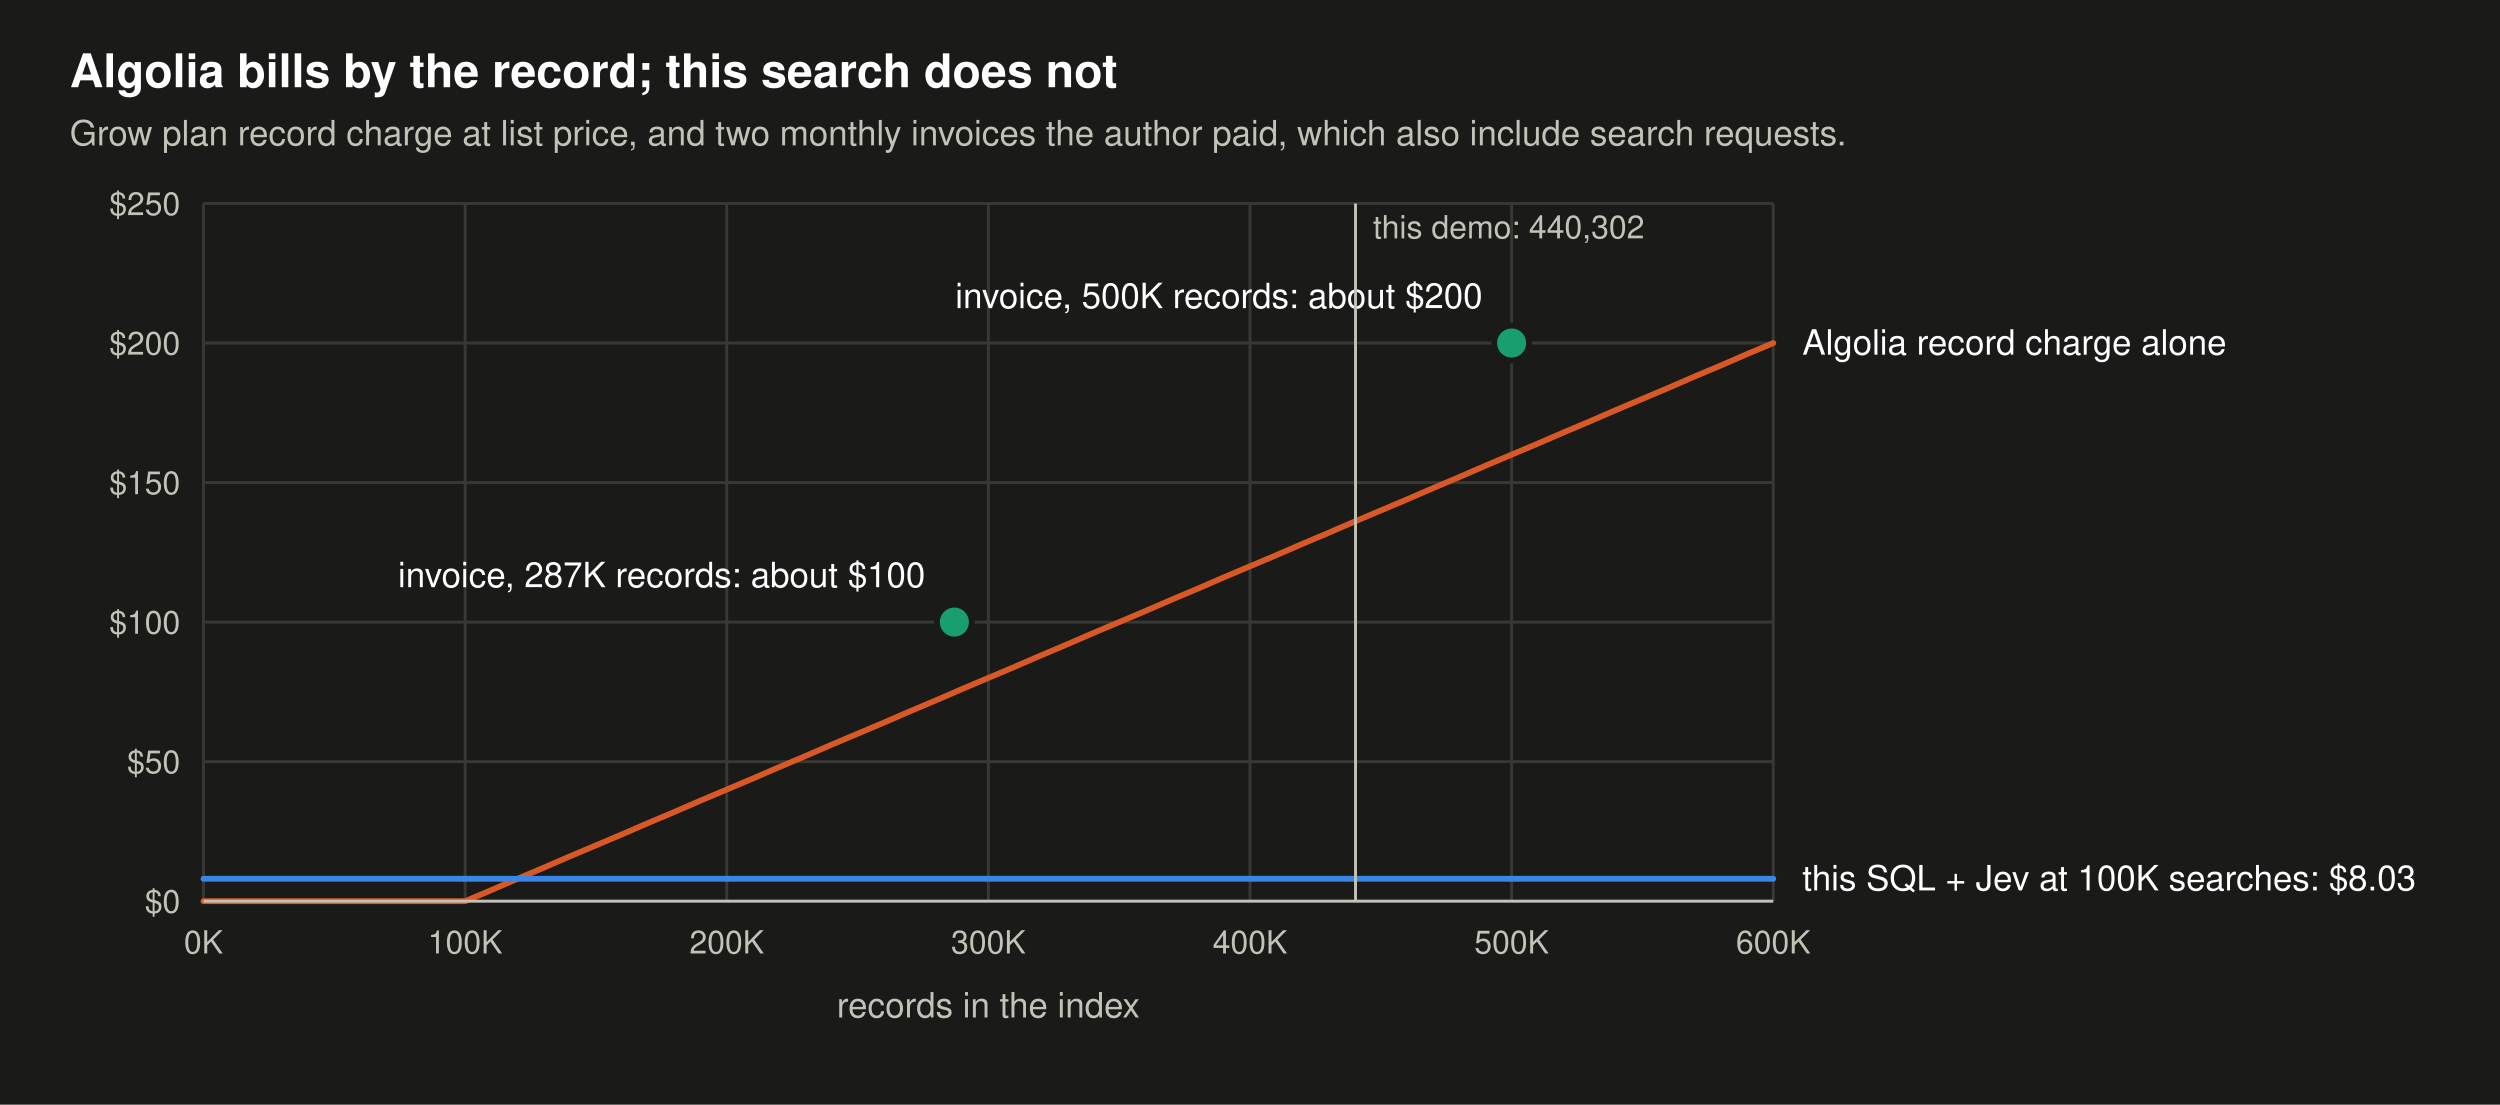
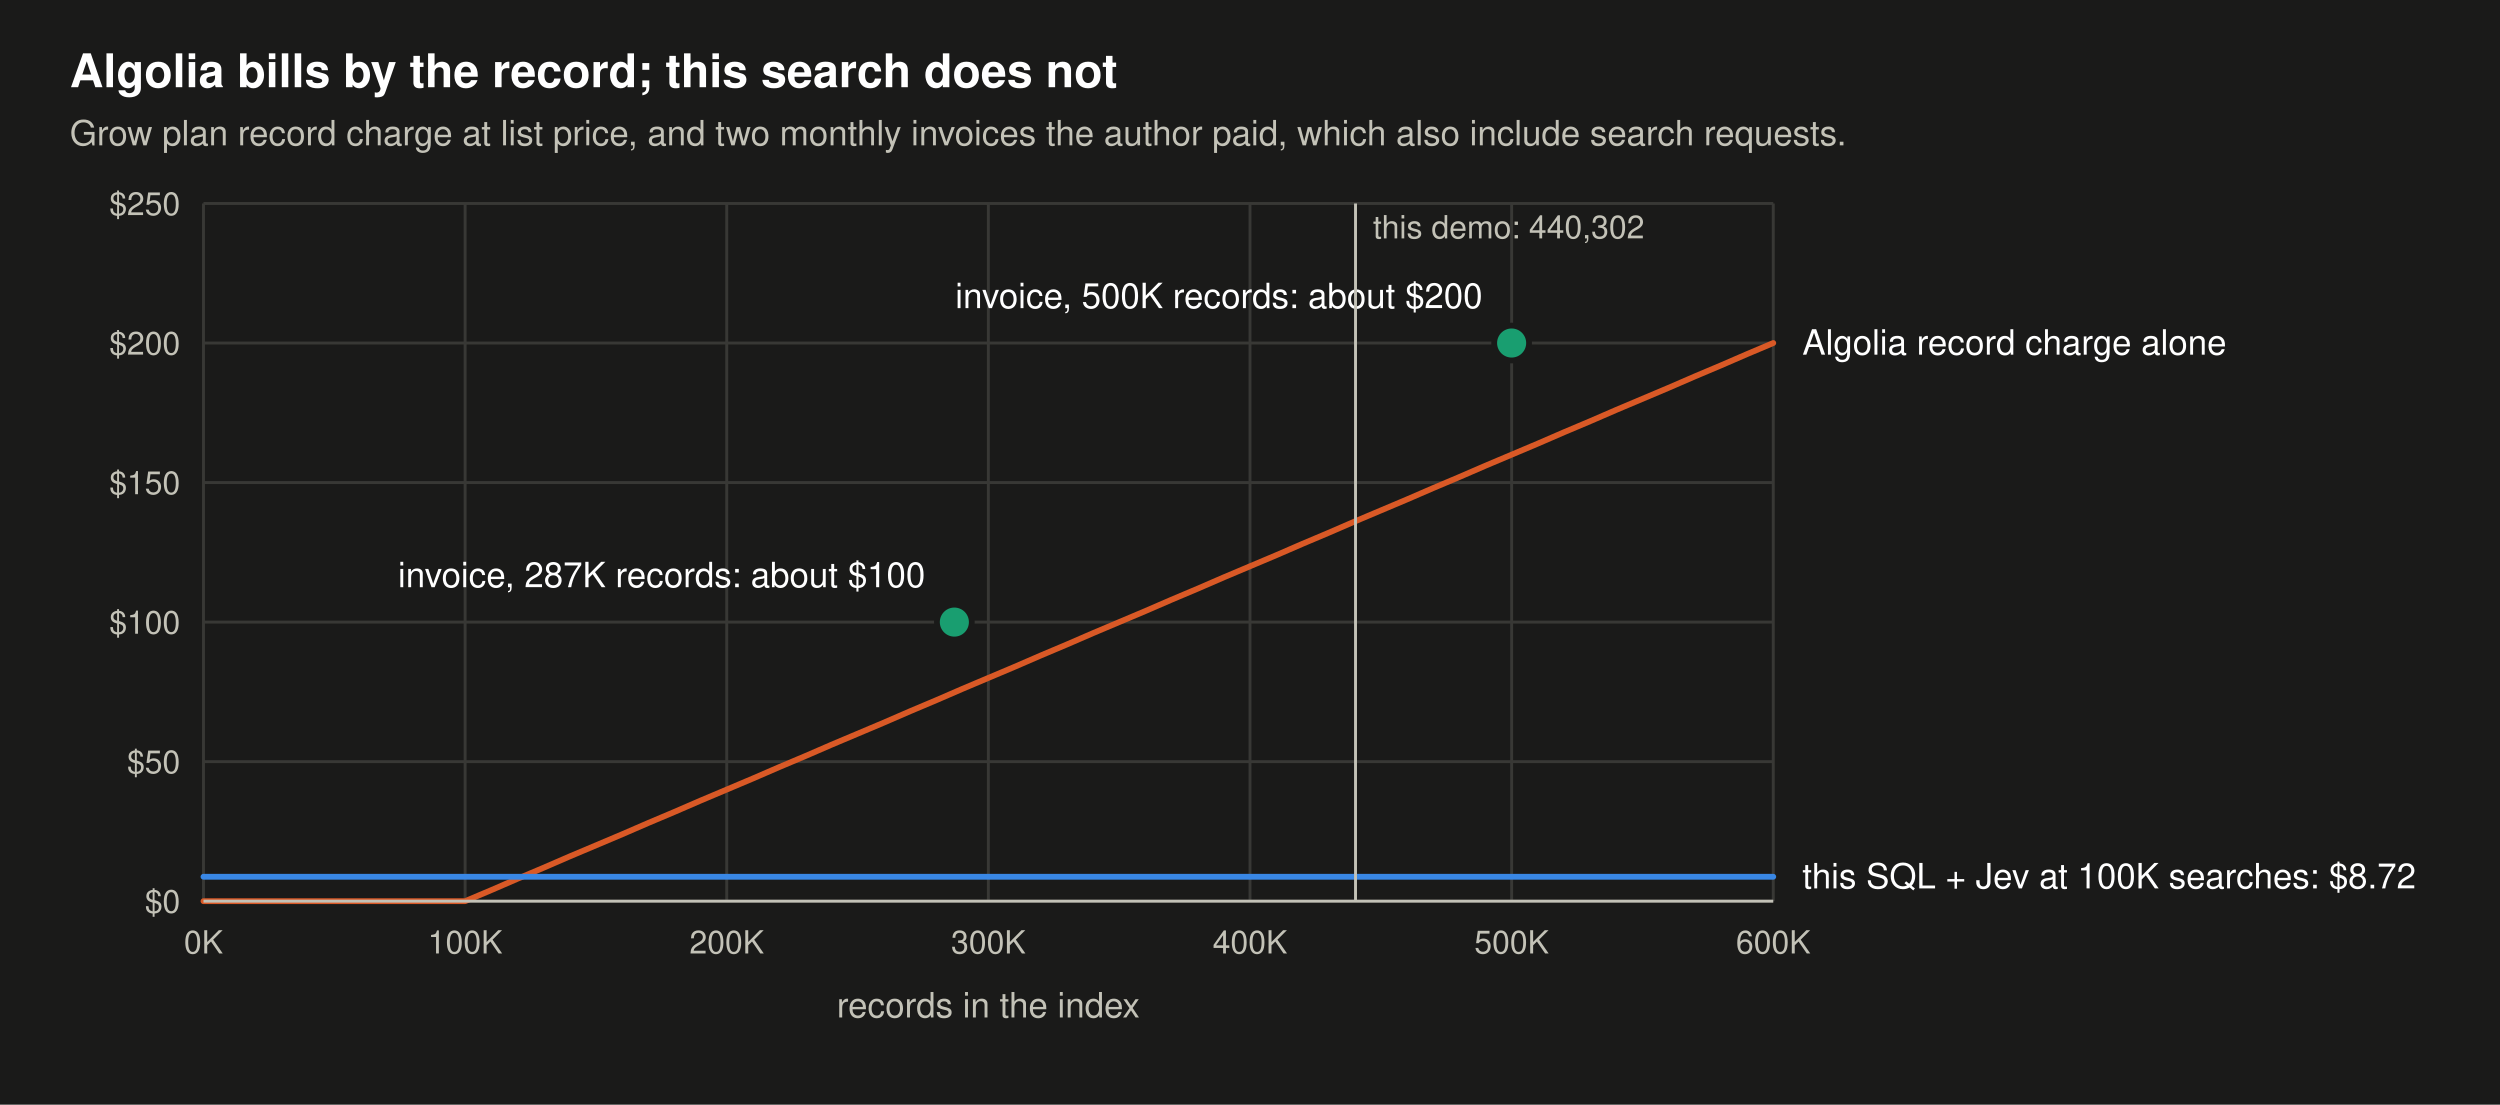
<svg xmlns="http://www.w3.org/2000/svg" width="860" height="380" viewBox="0 0 860 380" role="img" font-family="-apple-system, 'Segoe UI', Helvetica, Arial, sans-serif">
  <rect width="860" height="380" fill="#1a1a19" />
  <text x="24.0" y="30.0" font-size="16" fill="#ffffff" font-weight="600">Algolia bills by the record; this search does not</text>
  <text x="24.0" y="50.0" font-size="12" fill="#c3c2b7">Grow plan record charge at list price, and two monthly invoices the author paid, which also include search requests.</text>
  <line x1="70.0" y1="310.0" x2="610.0" y2="310.0" stroke="#383835" stroke-width="1" />
  <text x="62.0" y="314.0" font-size="11" fill="#c3c2b7" text-anchor="end">$0</text>
  <line x1="70.0" y1="262.0" x2="610.0" y2="262.0" stroke="#383835" stroke-width="1" />
  <text x="62.0" y="266.0" font-size="11" fill="#c3c2b7" text-anchor="end">$50</text>
  <line x1="70.0" y1="214.0" x2="610.0" y2="214.0" stroke="#383835" stroke-width="1" />
  <text x="62.0" y="218.0" font-size="11" fill="#c3c2b7" text-anchor="end">$100</text>
  <line x1="70.0" y1="166.0" x2="610.0" y2="166.0" stroke="#383835" stroke-width="1" />
  <text x="62.0" y="170.0" font-size="11" fill="#c3c2b7" text-anchor="end">$150</text>
  <line x1="70.0" y1="118.0" x2="610.0" y2="118.0" stroke="#383835" stroke-width="1" />
  <text x="62.0" y="122.0" font-size="11" fill="#c3c2b7" text-anchor="end">$200</text>
  <line x1="70.0" y1="70.0" x2="610.0" y2="70.0" stroke="#383835" stroke-width="1" />
  <text x="62.0" y="74.0" font-size="11" fill="#c3c2b7" text-anchor="end">$250</text>
  <line x1="70.0" y1="70.0" x2="70.0" y2="310.0" stroke="#383835" stroke-width="1" />
  <text x="70.0" y="328.0" font-size="11" fill="#c3c2b7" text-anchor="middle">0K</text>
  <line x1="160.0" y1="70.0" x2="160.0" y2="310.0" stroke="#383835" stroke-width="1" />
  <text x="160.0" y="328.0" font-size="11" fill="#c3c2b7" text-anchor="middle">100K</text>
  <line x1="250.0" y1="70.0" x2="250.0" y2="310.0" stroke="#383835" stroke-width="1" />
  <text x="250.0" y="328.0" font-size="11" fill="#c3c2b7" text-anchor="middle">200K</text>
  <line x1="340.0" y1="70.0" x2="340.0" y2="310.0" stroke="#383835" stroke-width="1" />
  <text x="340.0" y="328.0" font-size="11" fill="#c3c2b7" text-anchor="middle">300K</text>
  <line x1="430.0" y1="70.0" x2="430.0" y2="310.0" stroke="#383835" stroke-width="1" />
  <text x="430.0" y="328.0" font-size="11" fill="#c3c2b7" text-anchor="middle">400K</text>
  <line x1="520.0" y1="70.0" x2="520.0" y2="310.0" stroke="#383835" stroke-width="1" />
  <text x="520.0" y="328.0" font-size="11" fill="#c3c2b7" text-anchor="middle">500K</text>
  <line x1="610.0" y1="70.0" x2="610.0" y2="310.0" stroke="#383835" stroke-width="1" />
  <text x="610.0" y="328.0" font-size="11" fill="#c3c2b7" text-anchor="middle">600K</text>
  <text x="340.0" y="350.0" font-size="12" fill="#c3c2b7" text-anchor="middle">records in the index</text>
  <path d="M70.0,310.0L79.0,310.0L88.0,310.0L97.0,310.0L106.0,310.0L115.0,310.0L124.0,310.0L133.0,310.0L142.0,310.0L151.0,310.0L160.0,310.0L169.0,306.2L178.0,302.3L187.0,298.5L196.0,294.6L205.0,290.8L214.0,287.0L223.0,283.1L232.0,279.3L241.0,275.4L250.0,271.6L259.0,267.8L268.0,263.9L277.0,260.1L286.0,256.2L295.0,252.4L304.0,248.6L313.0,244.7L322.0,240.9L331.0,237.0L340.0,233.2L349.0,229.4L358.0,225.5L367.0,221.7L376.0,217.8L385.0,214.0L394.0,210.2L403.0,206.3L412.0,202.5L421.0,198.6L430.0,194.8L439.0,191.0L448.0,187.1L457.0,183.3L466.0,179.4L475.0,175.6L484.0,171.8L493.0,167.9L502.0,164.1L511.0,160.2L520.0,156.4L529.0,152.6L538.0,148.7L547.0,144.9L556.0,141.0L565.0,137.2L574.0,133.4L583.0,129.5L592.0,125.7L601.0,121.8L610.0,118.0" fill="none" stroke="#d95926" stroke-width="2" stroke-linejoin="round" stroke-linecap="round" />
  <text x="620.0" y="122.0" font-size="12" fill="#ffffff">Algolia record charge alone</text>
-   <path d="M70.0,302.3L610.0,302.3" fill="none" stroke="#3987e5" stroke-width="2" stroke-linejoin="round" stroke-linecap="round" />
-   <text x="620.0" y="306.3" font-size="12" fill="#ffffff">this SQL + Jev at 100K searches: $8.03</text>
+   <path d="M70.0,301.6L610.0,301.6" fill="none" stroke="#3987e5" stroke-width="2" stroke-linejoin="round" stroke-linecap="round" />
+   <text x="620.0" y="305.6" font-size="12" fill="#ffffff">this SQL + Jev at 100K searches: $8.72</text>
  <circle cx="328.3" cy="214.0" r="6" fill="#199e70" stroke="#1a1a19" stroke-width="2" />
  <text x="318.3" y="202.0" font-size="12" fill="#ffffff" text-anchor="end">invoice, 287K records: about $100</text>
  <circle cx="520.0" cy="118.0" r="6" fill="#199e70" stroke="#1a1a19" stroke-width="2" />
  <text x="510.0" y="106.0" font-size="12" fill="#ffffff" text-anchor="end">invoice, 500K records: about $200</text>
  <line x1="466.3" y1="70.0" x2="466.3" y2="310.0" stroke="#c3c2b7" stroke-width="1" />
  <text x="472.3" y="82.0" font-size="11" fill="#c3c2b7">this demo: 440,302</text>
  <line x1="70.0" y1="310.0" x2="610.0" y2="310.0" stroke="#c3c2b7" stroke-width="1" />
</svg>
